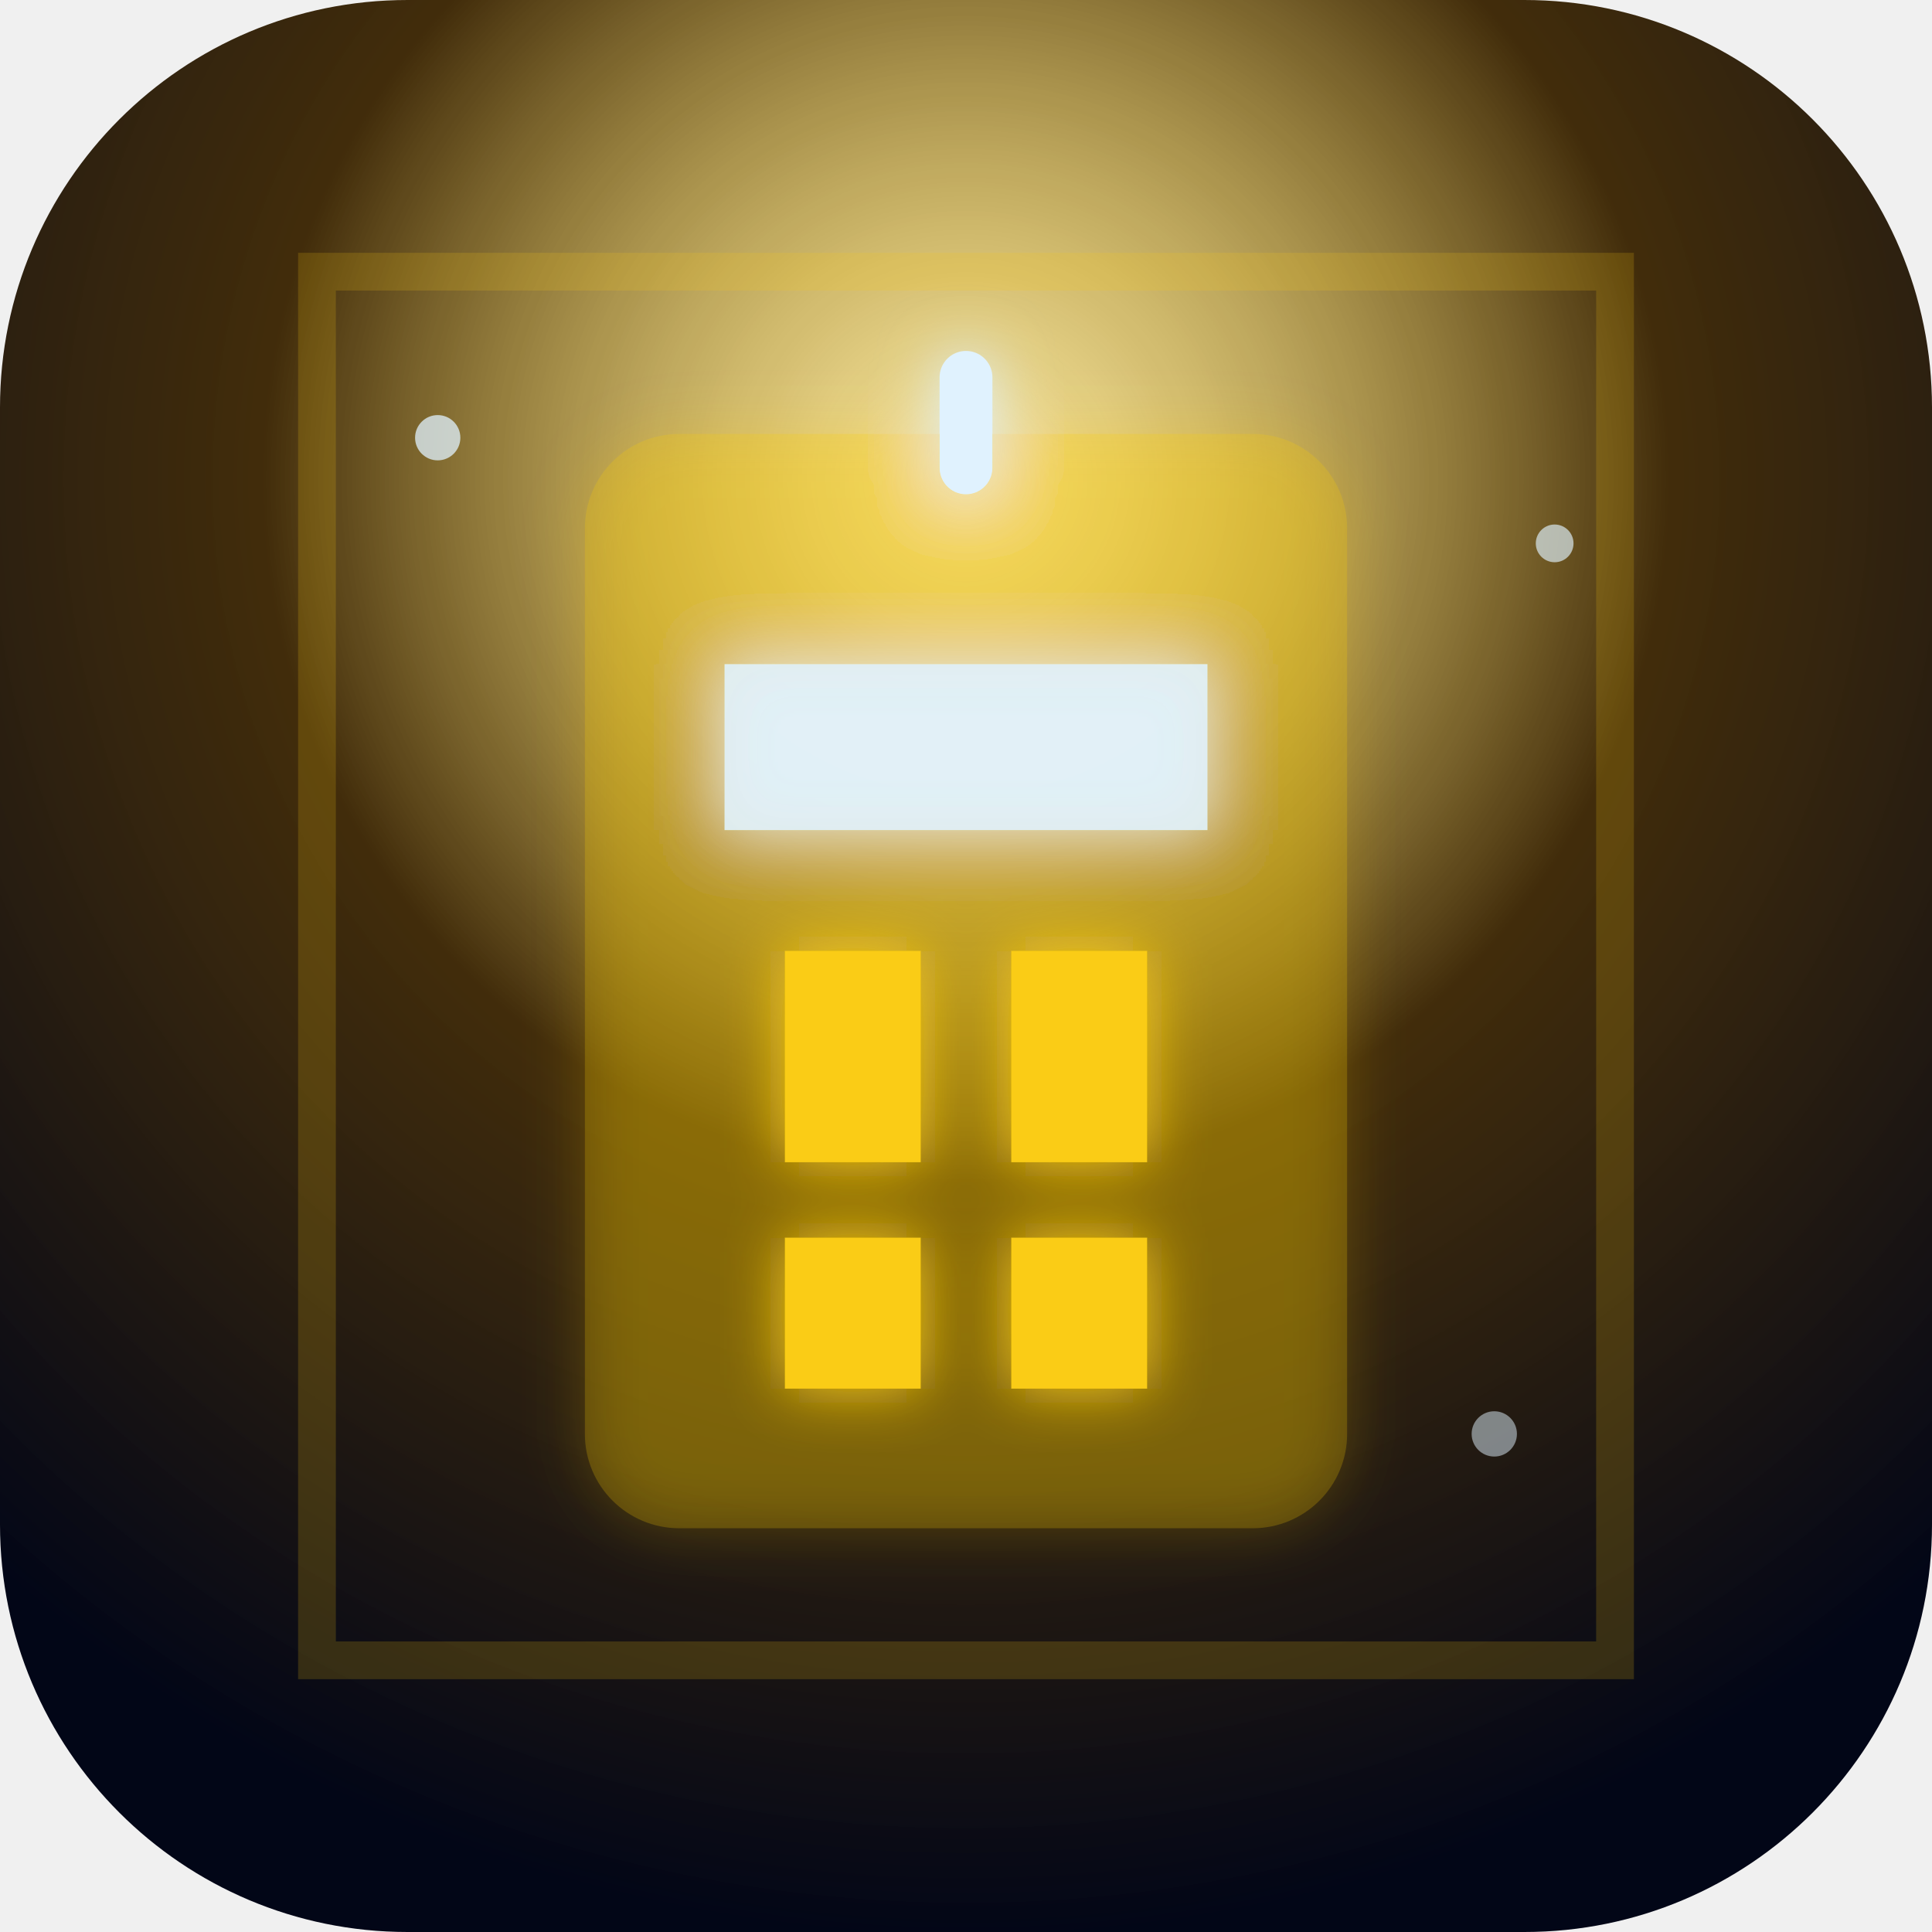
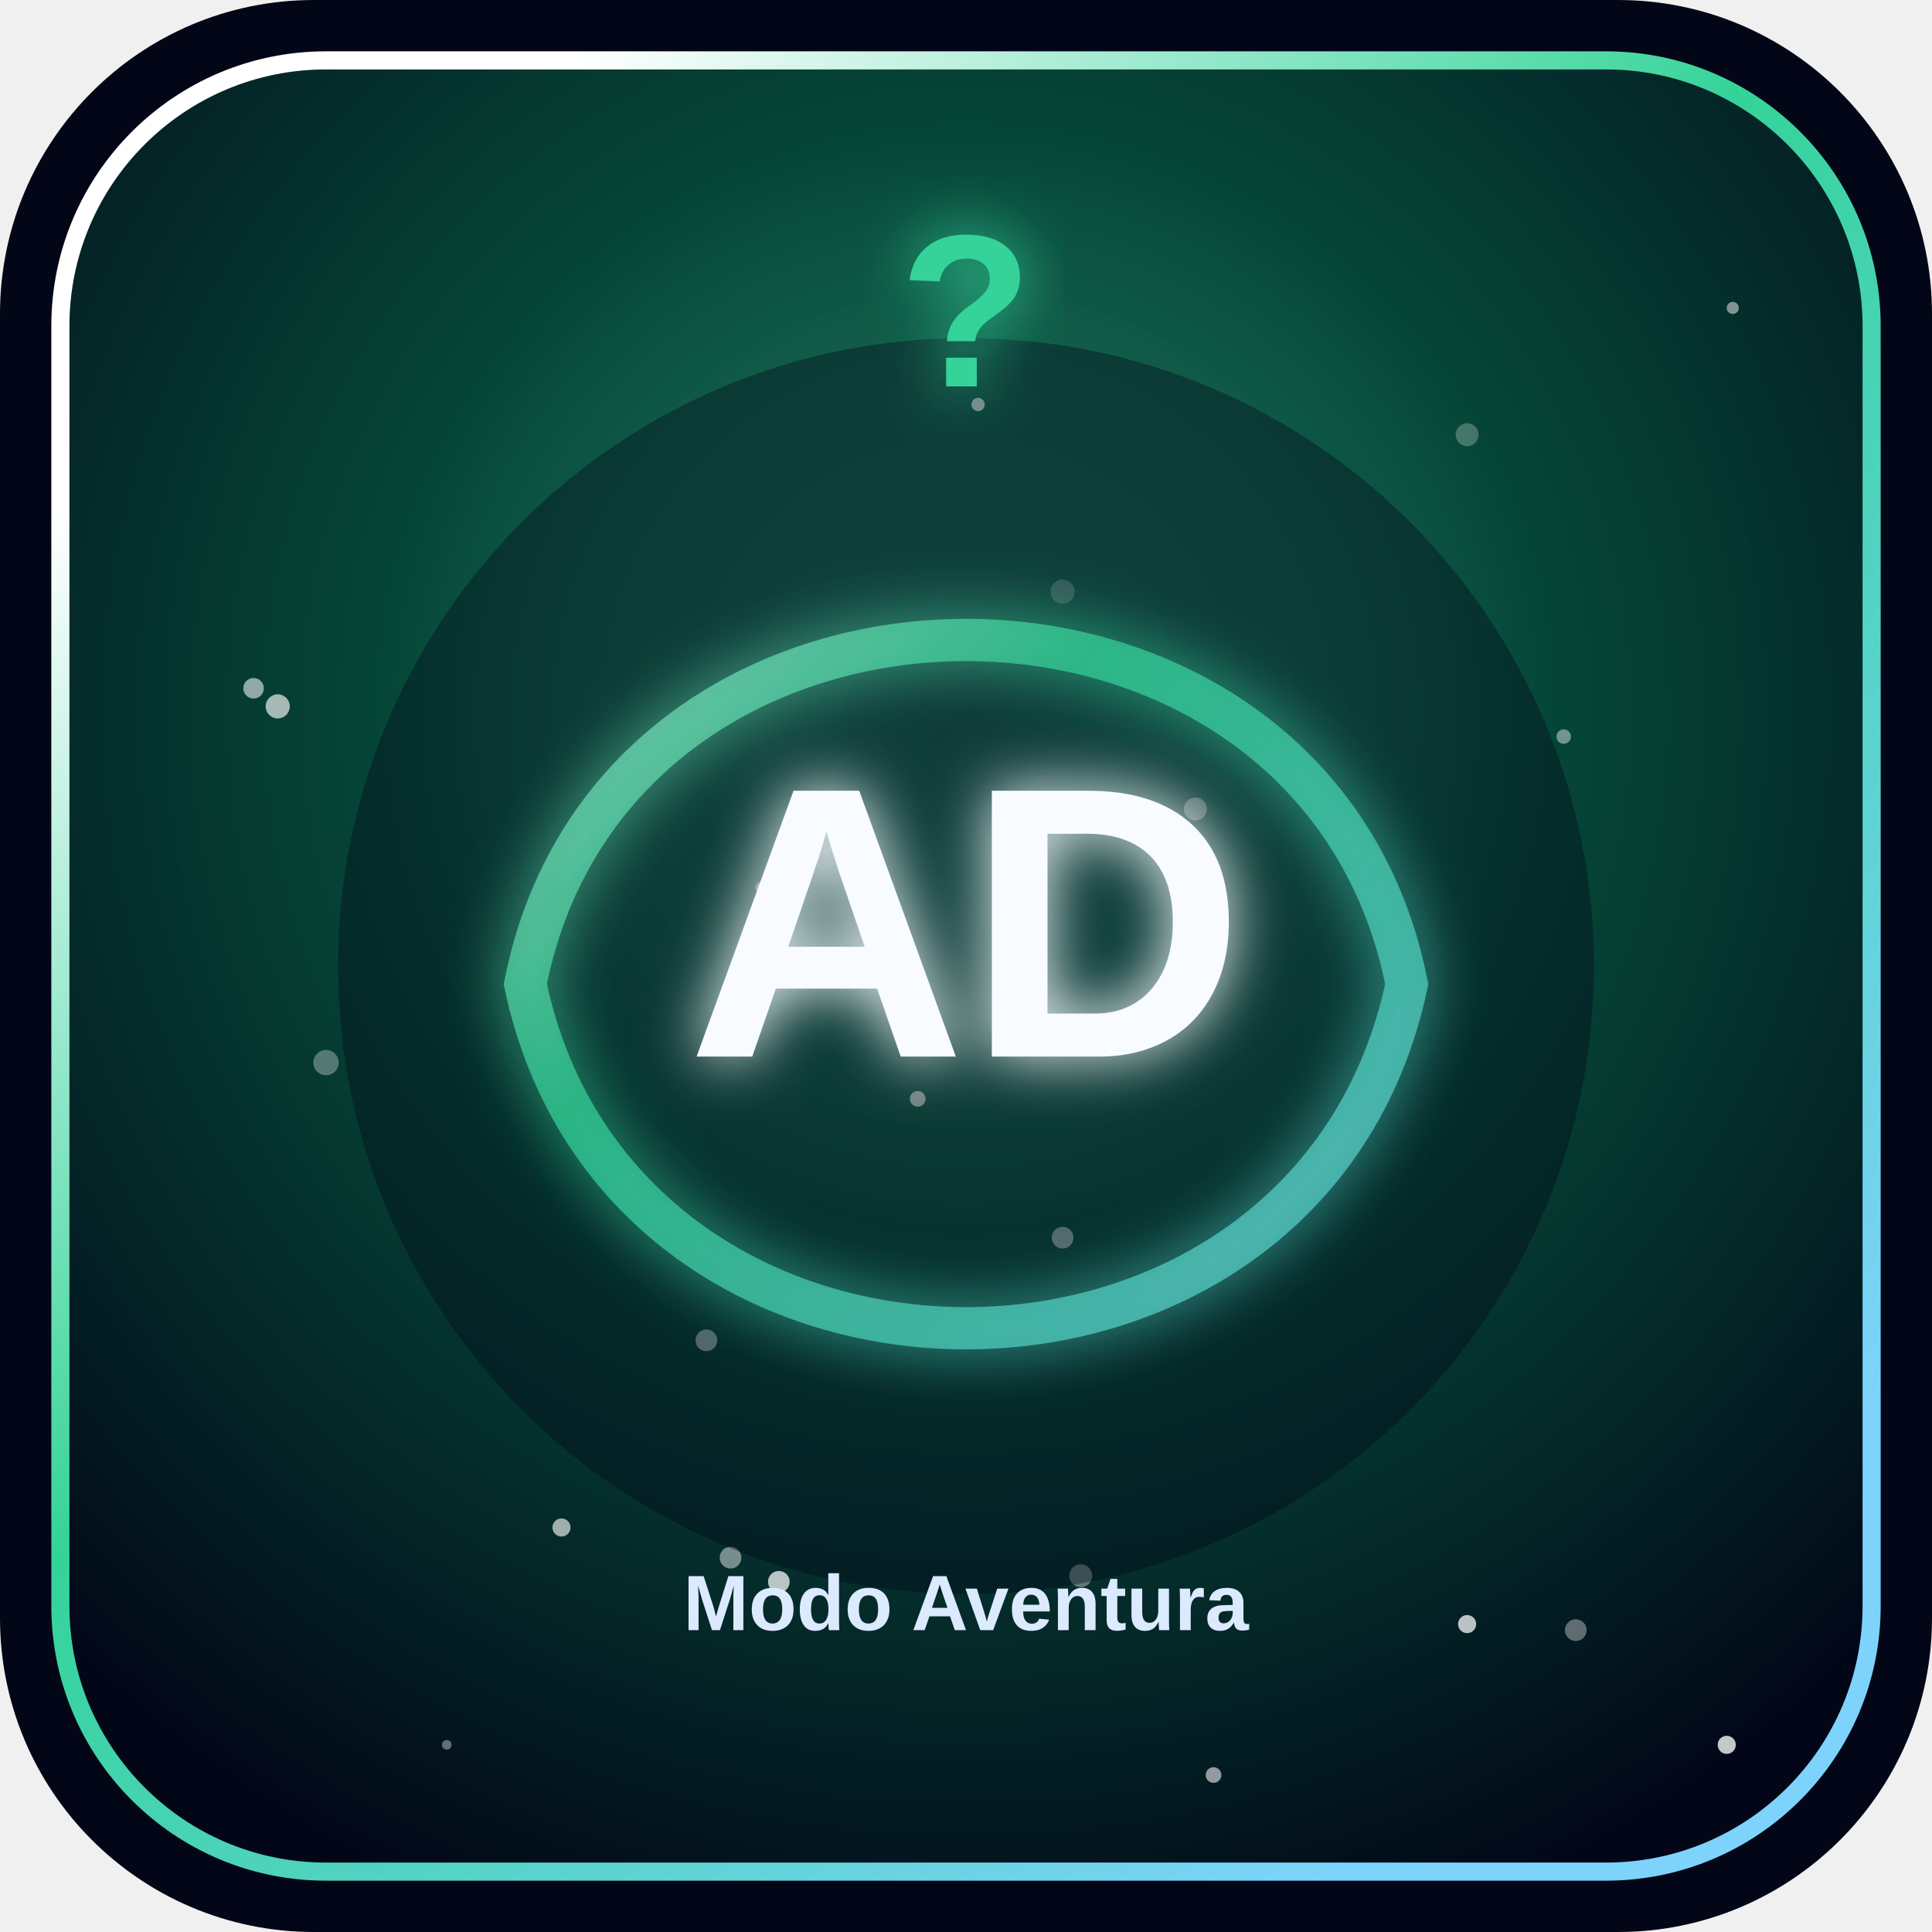
- <svg xmlns="http://www.w3.org/2000/svg" viewBox="0 0 256 256" role="img" aria-label="Achievement badge">
+ <svg xmlns="http://www.w3.org/2000/svg" width="320" height="320" viewBox="0 0 320 320" role="img" aria-label="Aprendiz do Doutor">
  <defs>
-     <radialGradient id="g" cx="50%" cy="25%" r="75%">
-       <stop offset="0%" stop-color="#facc15" stop-opacity="0.38" />
-       <stop offset="48%" stop-color="#3b2502" stop-opacity="0.96" />
+     <radialGradient id="bg" cx="50%" cy="36%" r="72%">
+       <stop offset="0%" stop-color="#34d399" stop-opacity=".42" />
+       <stop offset="45%" stop-color="#064e3b" stop-opacity=".88" />
      <stop offset="100%" stop-color="#020617" />
    </radialGradient>
-     <filter id="glow" x="-30%" y="-30%" width="160%" height="160%">
-       <feGaussianBlur stdDeviation="4" result="blur" />
+     <linearGradient id="g" x1="58" y1="42" x2="262" y2="276" gradientUnits="userSpaceOnUse">
+       <stop offset="0%" stop-color="#ffffff" />
+       <stop offset="42%" stop-color="#34d399" />
+       <stop offset="100%" stop-color="#7dd3fc" />
+     </linearGradient>
+     <filter id="glow" x="-40%" y="-40%" width="180%" height="180%">
+       <feGaussianBlur stdDeviation="5" result="blur" />
      <feMerge>
        <feMergeNode in="blur" />
        <feMergeNode in="SourceGraphic" />
      </feMerge>
    </filter>
  </defs>
-   <rect width="256" height="256" rx="54" fill="url(#g)" />
-   <path d="M42 36h172v184H42z" rx="32" fill="none" stroke="#facc15" stroke-opacity=".18" stroke-width="5" />
-   <circle cx="58" cy="58" r="3" fill="#e0f2fe" opacity=".75" />
-   <circle cx="206" cy="72" r="2.5" fill="#e0f2fe" opacity=".65" />
-   <circle cx="198" cy="190" r="3" fill="#e0f2fe" opacity=".5" />
+   <rect width="320" height="320" rx="52" fill="#020617" />
+   <rect x="10" y="10" width="300" height="300" rx="44" fill="url(#bg)" stroke="url(#g)" stroke-width="3" />
+   <g>
+     <circle cx="243" cy="72" r="1.9" fill="#ffffff" opacity="0.25" />
+     <circle cx="176" cy="205" r="1.8" fill="#ffffff" opacity="0.5" />
+     <circle cx="126" cy="147" r="0.9" fill="#ffffff" opacity="0.55" />
+     <circle cx="117" cy="222" r="1.8" fill="#ffffff" opacity="0.51" />
+     <circle cx="179" cy="261" r="1.9" fill="#ffffff" opacity="0.36" />
+     <circle cx="287" cy="51" r="1.0" fill="#ffffff" opacity="0.49" />
+     <circle cx="121" cy="258" r="1.8" fill="#ffffff" opacity="0.46" />
+     <circle cx="286" cy="289" r="1.5" fill="#ffffff" opacity="0.77" />
+     <circle cx="54" cy="176" r="2.1" fill="#ffffff" opacity="0.32" />
+     <circle cx="261" cy="270" r="1.8" fill="#ffffff" opacity="0.36" />
+     <circle cx="46" cy="117" r="2.0" fill="#ffffff" opacity="0.64" />
+     <circle cx="93" cy="253" r="1.5" fill="#ffffff" opacity="0.62" />
+     <circle cx="152" cy="182" r="1.3" fill="#ffffff" opacity="0.68" />
+     <circle cx="162" cy="67" r="1.1" fill="#ffffff" opacity="0.76" />
+     <circle cx="201" cy="294" r="1.3" fill="#ffffff" opacity="0.57" />
+     <circle cx="198" cy="134" r="1.9" fill="#ffffff" opacity="0.46" />
+     <circle cx="74" cy="289" r="0.8" fill="#ffffff" opacity="0.38" />
+     <circle cx="42" cy="114" r="1.7" fill="#ffffff" opacity="0.56" />
+     <circle cx="129" cy="262" r="1.8" fill="#ffffff" opacity="0.72" />
+     <circle cx="259" cy="122" r="1.2" fill="#ffffff" opacity="0.43" />
+     <circle cx="176" cy="98" r="2.0" fill="#ffffff" opacity="0.27" />
+     <circle cx="243" cy="269" r="1.5" fill="#ffffff" opacity="0.73" />
+   </g>
+   <circle cx="160" cy="160" r="104" fill="#020617" opacity=".38" />
  <g filter="url(#glow)">
-     <rect x="82" y="62" width="92" height="136" rx="8" fill="#facc15" opacity=".22" stroke="#facc15" stroke-width="9" />
-     <rect x="96" y="88" width="64" height="22" fill="#e0f2fe" opacity=".9" />
-     <path d="M104 126h18v28h-18zm30 0h18v28h-18zM104 164h18v20h-18zm30 0h18v20h-18z" fill="#facc15" />
-     <path d="M128 50v12" stroke="#e0f2fe" stroke-width="7" stroke-linecap="round" />
+     <path d="M87 163 C102 87 218 87 233 163 C217 239 103 239 87 163Z" fill="none" stroke="url(#g)" stroke-width="7" opacity=".7" />
  </g>
+   <text x="160" y="175" text-anchor="middle" font-family="Arial, Helvetica, sans-serif" font-size="64" font-weight="800" fill="#f8fbff" filter="url(#glow)">AD</text>
+   <text x="160" y="64" text-anchor="middle" font-family="Arial, Helvetica, sans-serif" font-size="36" font-weight="800" fill="#34d399" filter="url(#glow)">?</text>
+   <text x="160" y="270" text-anchor="middle" font-family="Arial, Helvetica, sans-serif" font-size="13" font-weight="700" fill="#dbeafe">Modo Aventura</text>
</svg>
